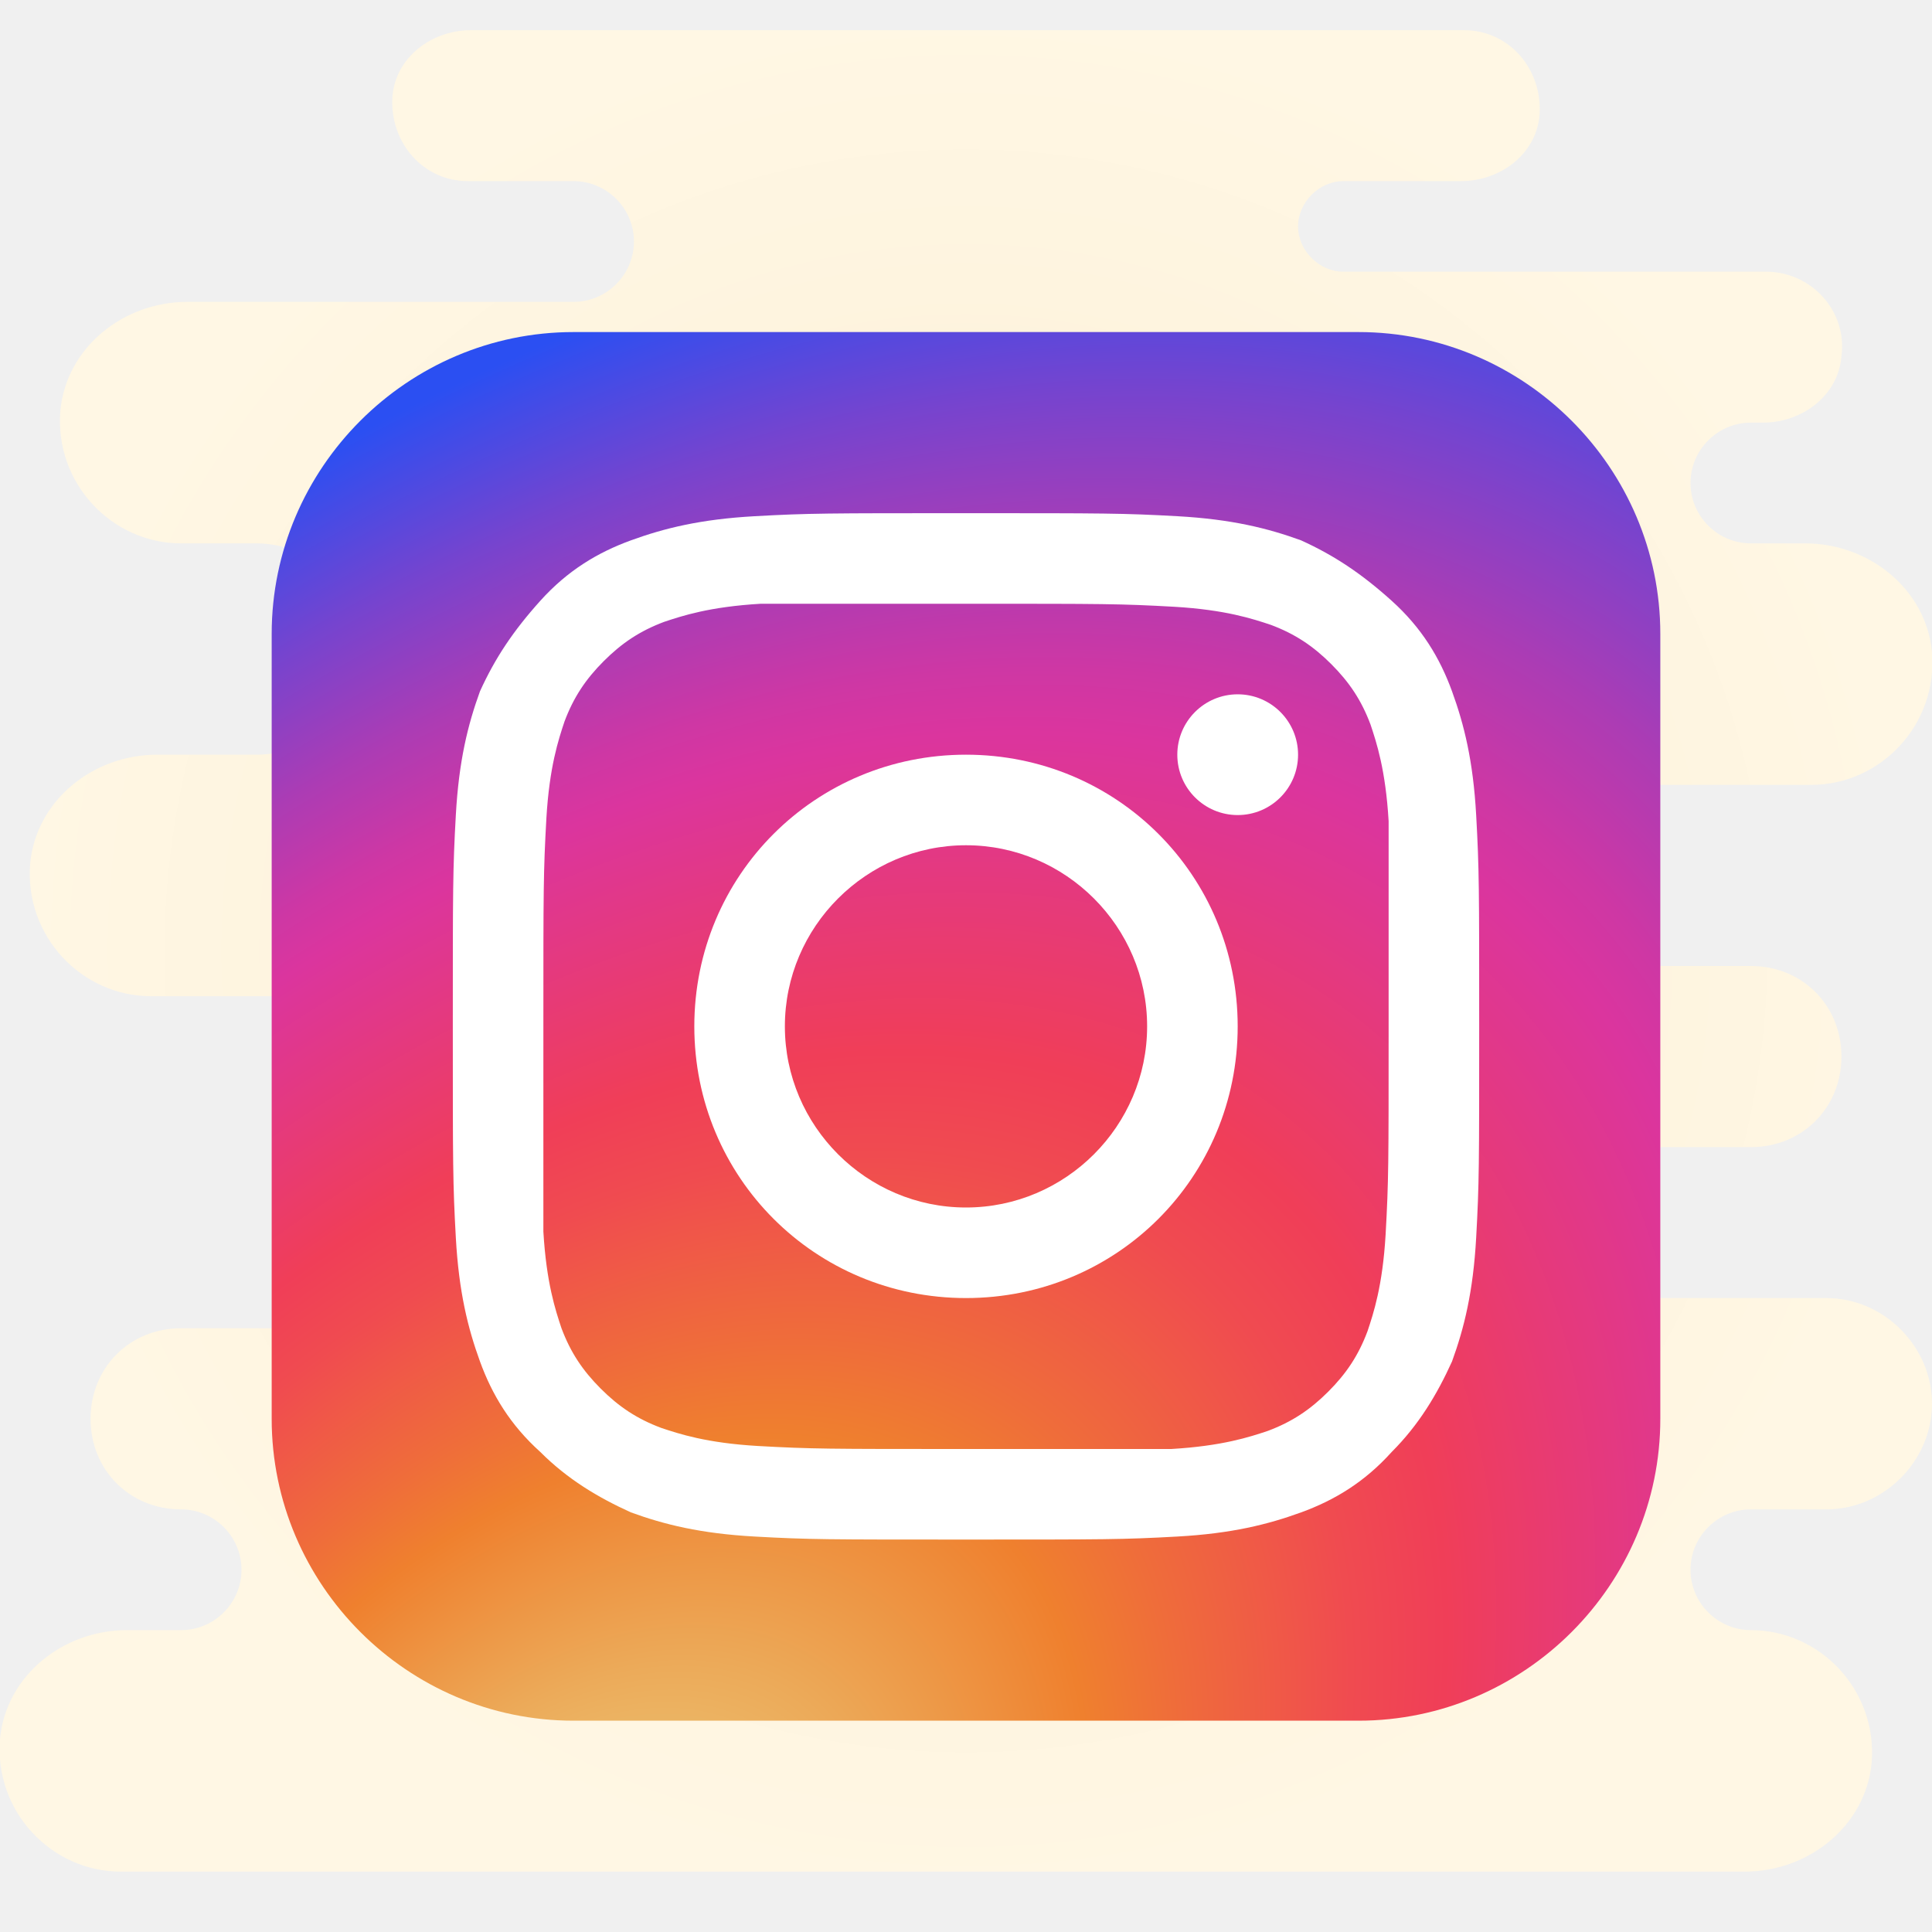
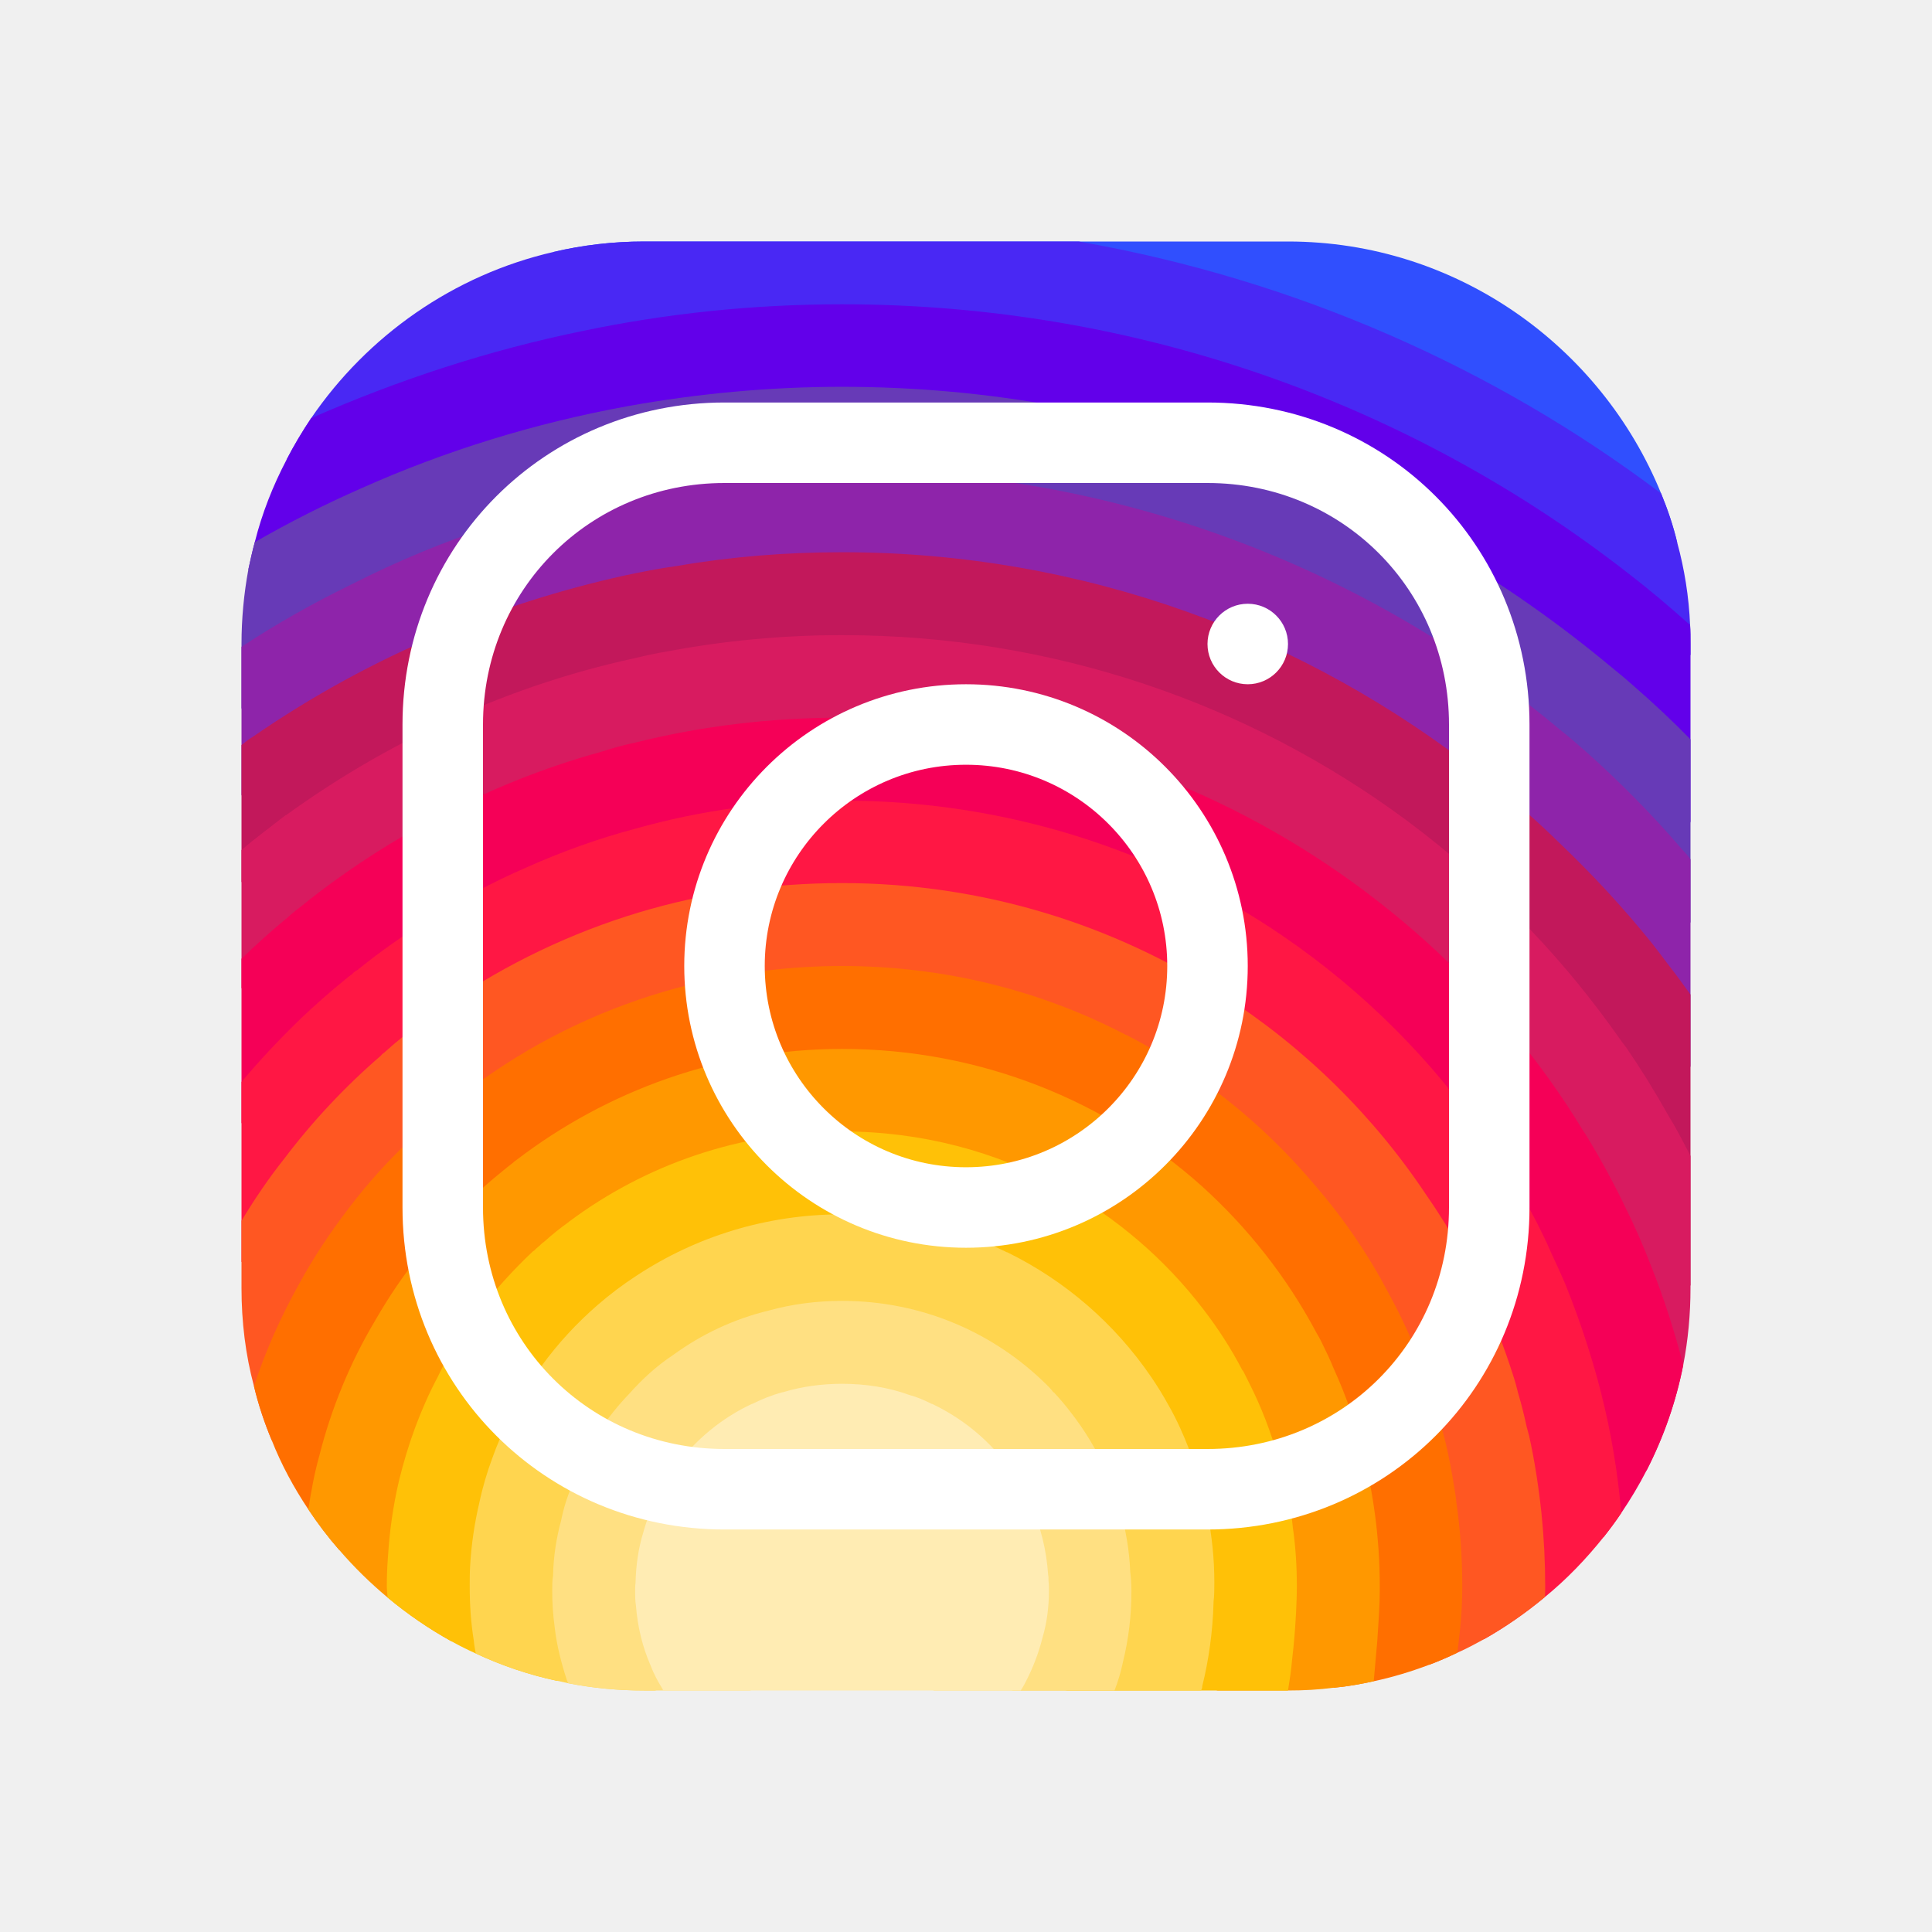
- <svg xmlns="http://www.w3.org/2000/svg" viewBox="0 0 64 64" width="64px" height="64px">
-   <radialGradient id="TGwjmZMm2W~B4yrgup6jda" cx="32" cy="32.5" r="31.259" gradientTransform="matrix(1 0 0 -1 0 64)" gradientUnits="userSpaceOnUse">
-     <stop offset="0" stop-color="#efdcb1" />
-     <stop offset="0" stop-color="#f2e0bb" />
-     <stop offset=".011" stop-color="#f2e0bc" />
-     <stop offset=".362" stop-color="#f9edd2" />
-     <stop offset=".699" stop-color="#fef4df" />
-     <stop offset="1" stop-color="#fff7e4" />
-   </radialGradient>
-   <path fill="url(#TGwjmZMm2W~B4yrgup6jda)" d="M58,54c-1.1,0-2-0.9-2-2s0.9-2,2-2h2.5c1.9,0,3.5-1.6,3.5-3.5S62.4,43,60.5,43H50c-1.4,0-2.5-1.1-2.5-2.5 S48.6,38,50,38h8c1.7,0,3-1.3,3-3s-1.3-3-3-3H42v-6h18c2.3,0,4.2-2,4-4.4c-0.2-2.1-2.1-3.6-4.2-3.6H58c-1.1,0-2-0.9-2-2s0.9-2,2-2 h0.4c1.3,0,2.5-0.9,2.6-2.2c0.2-1.5-1-2.8-2.5-2.8h-14C43.7,9,43,8.3,43,7.5S43.7,6,44.5,6h3.9c1.3,0,2.5-0.9,2.6-2.2 C51.1,2.3,50,1,48.5,1H15.6c-1.3,0-2.5,0.9-2.6,2.2C12.9,4.7,14,6,15.5,6H19c1.1,0,2,0.9,2,2s-0.9,2-2,2H6.2c-2.1,0-4,1.5-4.2,3.6 C1.8,16,3.7,18,6,18h2.5c1.9,0,3.5,1.6,3.5,3.5S10.4,25,8.5,25H5.2c-2.1,0-4,1.5-4.2,3.6C0.8,31,2.7,33,5,33h17v11H6 c-1.7,0-3,1.3-3,3s1.3,3,3,3l0,0c1.1,0,2,0.9,2,2s-0.9,2-2,2H4.2c-2.1,0-4,1.5-4.2,3.6C-0.2,60,1.7,62,4,62h53.8 c2.1,0,4-1.5,4.2-3.6C62.2,56,60.3,54,58,54z" />
-   <radialGradient id="TGwjmZMm2W~B4yrgup6jdb" cx="18.51" cy="66.293" r="69.648" gradientTransform="matrix(.6435 -.7654 .5056 .4251 -26.92 52.282)" gradientUnits="userSpaceOnUse">
-     <stop offset=".073" stop-color="#eacc7b" />
-     <stop offset=".184" stop-color="#ecaa59" />
-     <stop offset=".307" stop-color="#ef802e" />
-     <stop offset=".358" stop-color="#ef6d3a" />
-     <stop offset=".46" stop-color="#f04b50" />
-     <stop offset=".516" stop-color="#f03e58" />
-     <stop offset=".689" stop-color="#db359e" />
-     <stop offset=".724" stop-color="#ce37a4" />
-     <stop offset=".789" stop-color="#ac3cb4" />
-     <stop offset=".877" stop-color="#7544cf" />
-     <stop offset=".98" stop-color="#2b4ff2" />
-   </radialGradient>
-   <path fill="url(#TGwjmZMm2W~B4yrgup6jdb)" d="M45,57H19c-5.5,0-10-4.5-10-10V21c0-5.5,4.5-10,10-10h26c5.5,0,10,4.5,10,10v26C55,52.5,50.5,57,45,57z" />
-   <path fill="#fff" d="M32,20c4.6,0,5.1,0,6.9,0.1c1.7,0.1,2.6,0.4,3.2,0.6c0.8,0.3,1.4,0.7,2,1.3c0.6,0.6,1,1.2,1.3,2 c0.2,0.6,0.5,1.5,0.6,3.2C46,28.9,46,29.4,46,34s0,5.1-0.1,6.9c-0.1,1.7-0.4,2.6-0.6,3.2c-0.3,0.8-0.7,1.4-1.3,2 c-0.6,0.6-1.2,1-2,1.3c-0.6,0.2-1.5,0.5-3.2,0.6C37.1,48,36.6,48,32,48s-5.1,0-6.9-0.1c-1.7-0.1-2.6-0.4-3.2-0.6 c-0.8-0.3-1.4-0.7-2-1.3c-0.6-0.6-1-1.2-1.3-2c-0.2-0.6-0.5-1.5-0.6-3.2C18,39.1,18,38.6,18,34s0-5.1,0.1-6.9 c0.1-1.7,0.4-2.6,0.6-3.2c0.3-0.8,0.7-1.4,1.3-2c0.6-0.6,1.2-1,2-1.3c0.6-0.2,1.5-0.5,3.2-0.6C26.9,20,27.4,20,32,20 M32,17 c-4.6,0-5.2,0-7,0.1c-1.8,0.1-3,0.4-4.1,0.8c-1.1,0.4-2.1,1-3,2s-1.5,1.9-2,3c-0.4,1.1-0.7,2.3-0.8,4.1C15,28.8,15,29.4,15,34 s0,5.2,0.1,7c0.1,1.8,0.4,3,0.8,4.1c0.4,1.1,1,2.1,2,3c0.9,0.9,1.9,1.5,3,2c1.1,0.4,2.3,0.7,4.1,0.8c1.8,0.1,2.4,0.1,7,0.1 s5.2,0,7-0.1c1.8-0.1,3-0.4,4.1-0.8c1.1-0.4,2.1-1,3-2c0.9-0.9,1.5-1.9,2-3c0.4-1.1,0.7-2.3,0.8-4.1c0.1-1.8,0.1-2.4,0.1-7 s0-5.2-0.1-7c-0.1-1.8-0.4-3-0.8-4.1c-0.4-1.1-1-2.1-2-3s-1.9-1.5-3-2c-1.1-0.4-2.3-0.7-4.1-0.8C37.2,17,36.6,17,32,17L32,17z" />
-   <path fill="#fff" d="M32,25c-5,0-9,4-9,9s4,9,9,9s9-4,9-9S37,25,32,25z M32,40c-3.3,0-6-2.7-6-6s2.7-6,6-6s6,2.7,6,6S35.3,40,32,40 z" />
-   <circle cx="41" cy="25" r="2" fill="#fff" />
+ <svg xmlns="http://www.w3.org/2000/svg" viewBox="0 0 48 48" width="48px" height="48px">
+   <path fill="#304ffe" d="M41.67,13.48c-0.4,0.26-0.97,0.5-1.21,0.77c-0.09,0.09-0.14,0.19-0.12,0.29v1.03l-0.3,1.01l-0.3,1l-0.33,1.1 l-0.68,2.25l-0.66,2.22l-0.5,1.67c0,0.26-0.01,0.52-0.03,0.77c-0.07,0.96-0.27,1.88-0.59,2.74c-0.19,0.53-0.42,1.04-0.7,1.52 c-0.1,0.19-0.22,0.38-0.34,0.56c-0.4,0.63-0.88,1.21-1.41,1.72c-0.41,0.41-0.86,0.79-1.35,1.11c0,0,0,0-0.01,0 c-0.08,0.07-0.17,0.13-0.27,0.18c-0.31,0.21-0.64,0.39-0.98,0.55c-0.23,0.12-0.46,0.22-0.7,0.31c-0.05,0.03-0.11,0.05-0.16,0.07 c-0.57,0.27-1.23,0.45-1.89,0.54c-0.04,0.01-0.07,0.01-0.11,0.02c-0.4,0.07-0.79,0.13-1.19,0.16c-0.18,0.02-0.37,0.03-0.55,0.03 l-0.71-0.04l-3.42-0.18c0-0.01-0.01,0-0.01,0l-1.72-0.09c-0.13,0-0.27,0-0.4-0.01c-0.54-0.02-1.06-0.08-1.58-0.19 c-0.01,0-0.01,0-0.01,0c-0.95-0.18-1.86-0.5-2.71-0.93c-0.47-0.24-0.93-0.51-1.36-0.82c-0.18-0.13-0.35-0.27-0.52-0.42 c-0.48-0.4-0.91-0.83-1.31-1.27c-0.06-0.06-0.11-0.12-0.16-0.18c-0.06-0.06-0.12-0.13-0.17-0.19c-0.38-0.48-0.7-0.97-0.96-1.49 c-0.24-0.46-0.43-0.95-0.58-1.49c-0.06-0.19-0.11-0.37-0.15-0.57c-0.01-0.01-0.02-0.03-0.02-0.05c-0.1-0.41-0.19-0.84-0.24-1.27 c-0.06-0.33-0.09-0.66-0.09-1c-0.02-0.13-0.02-0.27-0.02-0.4l1.91-2.95l1.87-2.88l0.85-1.31l0.77-1.18l0.26-0.41v-1.03 c0.02-0.23,0.03-0.47,0.02-0.69c-0.01-0.7-0.15-1.38-0.38-2.03c-0.22-0.69-0.53-1.34-0.85-1.94c-0.38-0.69-0.78-1.31-1.11-1.87 C14,7.4,13.66,6.73,13.75,6.26C14.47,6.09,15.23,6,16,6h16c4.18,0,7.78,2.6,9.27,6.26C41.43,12.65,41.57,13.06,41.67,13.48z" />
+   <path fill="#4928f4" d="M42,16v0.27l-1.38,0.8l-0.88,0.51l-0.97,0.56l-1.94,1.13l-1.9,1.1l-1.94,1.12l-0.77,0.45 c0,0.48-0.12,0.92-0.34,1.32c-0.31,0.58-0.83,1.06-1.49,1.47c-0.67,0.41-1.49,0.74-2.41,0.98c0,0,0-0.01-0.01,0 c-3.56,0.92-8.42,0.5-10.78-1.26c-0.66-0.49-1.12-1.09-1.32-1.78c-0.06-0.23-0.09-0.48-0.09-0.73v-7.19 c0.01-0.15-0.09-0.3-0.27-0.45c-0.54-0.43-1.81-0.84-3.23-1.25c-1.11-0.31-2.3-0.62-3.3-0.92c-0.79-0.24-1.46-0.48-1.86-0.71 c0.18-0.35,0.39-0.7,0.61-1.03c1.4-2.05,3.54-3.56,6.02-4.13C14.47,6.09,15.23,6,16,6h10.8c5.37,0.94,10.32,3.13,14.47,6.26 c0.16,0.39,0.3,0.8,0.4,1.22c0.18,0.66,0.29,1.34,0.32,2.05C42,15.68,42,15.84,42,16z" />
+   <path fill="#6200ea" d="M42,16v4.41l-0.22,0.68l-0.75,2.33l-0.78,2.4l-0.41,1.28l-0.38,1.19l-0.37,1.13l-0.36,1.12l-0.19,0.59 l-0.25,0.78c0,0.76-0.02,1.43-0.07,2c-0.01,0.06-0.02,0.12-0.02,0.18c-0.06,0.53-0.14,0.98-0.27,1.36 c-0.01,0.06-0.03,0.12-0.05,0.17c-0.26,0.72-0.65,1.18-1.23,1.48c-0.14,0.08-0.3,0.14-0.47,0.2c-0.53,0.18-1.2,0.27-2.02,0.32 c-0.6,0.04-1.29,0.05-2.07,0.05H31.4l-1.19-0.05L30,37.61l-2.17-0.09l-2.2-0.09l-7.25-0.3l-1.88-0.08h-0.26 c-0.78-0.01-1.45-0.06-2.03-0.14c-0.84-0.13-1.49-0.35-1.98-0.68c-0.7-0.45-1.11-1.11-1.35-2.03c-0.06-0.22-0.11-0.45-0.14-0.7 c-0.1-0.58-0.15-1.25-0.18-2c0-0.15,0-0.3-0.01-0.46c-0.01-0.01,0-0.01,0-0.01v-0.58c-0.01-0.29-0.01-0.59-0.01-0.9l0.05-1.61 l0.03-1.15l0.04-1.34v-0.19l0.07-2.46l0.07-2.46l0.07-2.31l0.06-2.27l0.02-0.6c0-0.31-1.05-0.49-2.22-0.64 c-0.93-0.12-1.95-0.23-2.56-0.37c0.05-0.23,0.1-0.46,0.16-0.68c0.18-0.72,0.45-1.4,0.79-2.05c0.18-0.35,0.39-0.7,0.61-1.03 c2.16-0.95,4.41-1.69,6.76-2.17c2.06-0.43,4.21-0.66,6.43-0.66c7.36,0,14.16,2.49,19.54,6.69c0.52,0.4,1.03,0.83,1.53,1.28 C42,15.68,42,15.84,42,16z" />
+   <path fill="#673ab7" d="M42,18.37v4.54l-0.55,1.06l-1.05,2.05l-0.56,1.08l-0.51,0.99l-0.22,0.43c0,0.31,0,0.61-0.02,0.9 c0,0.43-0.02,0.84-0.05,1.22c-0.04,0.45-0.1,0.86-0.16,1.24c-0.15,0.79-0.36,1.47-0.66,2.03c-0.04,0.07-0.08,0.14-0.12,0.2 c-0.11,0.18-0.24,0.35-0.38,0.51c-0.18,0.22-0.38,0.41-0.61,0.57c-0.34,0.26-0.74,0.47-1.2,0.63c-0.57,0.21-1.23,0.35-2.01,0.43 c-0.51,0.05-1.07,0.08-1.68,0.08l-0.42,0.02l-2.08,0.12h-0.01L27.5,36.6l-2.25,0.13l-3.1,0.18l-3.77,0.22l-0.55,0.03 c-0.51,0-0.99-0.03-1.45-0.09c-0.05-0.01-0.09-0.02-0.14-0.02c-0.68-0.11-1.3-0.29-1.86-0.54c-0.68-0.3-1.27-0.7-1.77-1.18 c-0.44-0.43-0.82-0.92-1.13-1.47c-0.07-0.13-0.14-0.25-0.2-0.39c-0.3-0.59-0.54-1.25-0.72-1.97c-0.03-0.12-0.06-0.25-0.08-0.38 c-0.06-0.23-0.11-0.47-0.14-0.72c-0.11-0.64-0.17-1.32-0.2-2.03v-0.01c-0.01-0.29-0.02-0.57-0.02-0.87l-0.49-1.17l-0.07-0.18 L9.5,25.99L8.75,24.2l-0.12-0.29l-0.72-1.73l-0.8-1.93c0,0,0,0-0.01,0L6.29,18.3L6,17.59V16c0-0.63,0.06-1.25,0.17-1.85 c0.05-0.23,0.1-0.46,0.16-0.68c0.85-0.49,1.74-0.94,2.65-1.34c2.08-0.93,4.31-1.62,6.62-2.04c1.72-0.31,3.51-0.48,5.32-0.48 c7.31,0,13.94,2.65,19.12,6.97c0.2,0.16,0.39,0.32,0.58,0.49C41.09,17.48,41.55,17.91,42,18.37z" />
+   <path fill="#8e24aa" d="M42,21.35v5.14l-0.57,1.19l-1.08,2.25l-0.01,0.03c0,0.43-0.02,0.82-0.05,1.17c-0.1,1.15-0.38,1.88-0.84,2.33 c-0.33,0.34-0.74,0.53-1.25,0.63c-0.03,0.01-0.07,0.01-0.1,0.02c-0.16,0.03-0.33,0.05-0.51,0.05c-0.62,0.06-1.35,0.02-2.19-0.04 c-0.09,0-0.19-0.01-0.29-0.02c-0.61-0.04-1.26-0.08-1.98-0.11c-0.39-0.01-0.8-0.02-1.22-0.02h-0.02l-1.01,0.08h-0.01l-2.27,0.16 l-2.59,0.2l-0.38,0.03l-3.03,0.22l-1.57,0.12l-1.55,0.11c-0.27,0-0.53,0-0.79-0.01c0,0-0.01-0.01-0.01,0 c-1.13-0.02-2.14-0.09-3.04-0.26c-0.83-0.14-1.56-0.36-2.18-0.69c-0.64-0.31-1.17-0.75-1.6-1.31c-0.41-0.55-0.71-1.24-0.9-2.07 c0-0.01,0-0.01,0-0.01c-0.14-0.67-0.22-1.45-0.22-2.33l-0.15-0.27L9.7,26.35l-0.13-0.22L9.5,25.99l-0.93-1.65l-0.46-0.83 l-0.58-1.03l-1-1.79L6,19.75v-3.68c0.88-0.58,1.79-1.09,2.73-1.55c1.14-0.58,2.32-1.07,3.55-1.47c1.34-0.44,2.74-0.79,4.17-1.02 c1.45-0.24,2.94-0.36,4.47-0.36c6.8,0,13.04,2.43,17.85,6.47c0.22,0.17,0.43,0.36,0.64,0.54c0.84,0.75,1.64,1.56,2.37,2.41 C41.86,21.18,41.94,21.26,42,21.35z" />
+   <path fill="#c2185b" d="M42,24.71v7.23c-0.24-0.14-0.57-0.31-0.98-0.49c-0.22-0.11-0.47-0.22-0.73-0.32 c-0.38-0.17-0.79-0.33-1.25-0.49c-0.1-0.04-0.2-0.07-0.31-0.1c-0.18-0.07-0.37-0.13-0.56-0.19c-0.59-0.18-1.24-0.35-1.92-0.5 c-0.26-0.05-0.53-0.1-0.8-0.14c-0.87-0.15-1.8-0.24-2.77-0.25c-0.08-0.01-0.17-0.01-0.25-0.01l-2.57,0.02l-3.5,0.02h-0.01 l-7.49,0.06c-2.38,0-3.84,0.57-4.72,0.8c0,0-0.01,0-0.01,0.01c-0.93,0.24-1.22,0.09-1.3-1.54c-0.02-0.45-0.03-1.03-0.03-1.74 l-0.56-0.43l-0.98-0.74l-0.6-0.46l-0.12-0.09L8.88,24.1l-0.25-0.19l-0.52-0.4l-0.96-0.72L6,21.91v-3.4 c0.1-0.08,0.19-0.15,0.29-0.21c1.45-1,3-1.85,4.64-2.54c1.46-0.62,3-1.11,4.58-1.46c0.43-0.09,0.87-0.18,1.32-0.24 c1.33-0.23,2.7-0.34,4.09-0.34c6.01,0,11.53,2.09,15.91,5.55c0.66,0.52,1.3,1.07,1.9,1.66c0.82,0.78,1.59,1.61,2.3,2.49 c0.14,0.18,0.28,0.36,0.42,0.55C41.64,24.21,41.82,24.46,42,24.71z" />
+   <path fill="#d81b60" d="M42,28.72V32c0,0.65-0.06,1.29-0.18,1.91c-0.18,0.92-0.49,1.8-0.91,2.62c-0.22,0.05-0.47,0.05-0.75,0.01 c-0.63-0.11-1.37-0.44-2.17-0.87c-0.04-0.01-0.08-0.03-0.11-0.05c-0.25-0.13-0.51-0.27-0.77-0.43c-0.53-0.29-1.09-0.61-1.65-0.91 c-0.12-0.06-0.24-0.12-0.35-0.18c-0.64-0.33-1.3-0.63-1.96-0.86c0,0,0,0-0.01,0c-0.14-0.05-0.29-0.1-0.44-0.14 c-0.57-0.16-1.15-0.26-1.71-0.26l-1.1-0.32l-4.87-1.41c0,0,0,0-0.01,0l-2.99-0.87h-0.01l-1.3-0.38c-3.76,0-6.07,1.6-7.19,0.99 c-0.44-0.23-0.7-0.81-0.79-1.95c-0.03-0.32-0.04-0.68-0.04-1.1l-1.17-0.57l-0.05-0.02h-0.01l-0.84-0.42L9.7,26.35l-0.07-0.03 l-0.17-0.09L7.5,25.28L6,24.55v-3.43c0.17-0.15,0.35-0.29,0.53-0.43c0.19-0.15,0.38-0.29,0.57-0.44c0.01,0,0.01,0,0.01,0 c1.18-0.85,2.43-1.6,3.76-2.22c1.55-0.74,3.2-1.31,4.91-1.68c0.25-0.06,0.51-0.12,0.77-0.16c1.42-0.27,2.88-0.41,4.37-0.41 c5.27,0,10.11,1.71,14.01,4.59c1.13,0.84,2.18,1.77,3.14,2.78c0.79,0.83,1.52,1.73,2.18,2.67c0.05,0.07,0.1,0.14,0.15,0.2 c0.37,0.54,0.71,1.09,1.03,1.66C41.64,28.02,41.82,28.37,42,28.72z" />
+   <path fill="#f50057" d="M41.82,33.91c-0.18,0.92-0.49,1.8-0.91,2.62c-0.19,0.37-0.4,0.72-0.63,1.06c-0.14,0.21-0.29,0.41-0.44,0.6 c-0.36-0.14-0.89-0.34-1.54-0.56c0,0,0,0,0-0.01c-0.49-0.17-1.05-0.35-1.65-0.52c-0.17-0.05-0.34-0.1-0.52-0.15 c-0.71-0.19-1.45-0.36-2.17-0.46c-0.6-0.1-1.19-0.16-1.74-0.16l-0.46-0.13h-0.01l-2.42-0.7l-1.49-0.43l-1.66-0.48h-0.01l-0.54-0.15 l-6.53-1.88l-1.88-0.54l-1.4-0.33l-2.28-0.54l-0.28-0.07c0,0,0,0-0.01,0l-2.29-0.53c0-0.01,0-0.01,0-0.01l-0.41-0.09l-0.21-0.05 l-1.67-0.39l-0.19-0.05l-1.42-1.17L6,27.9v-4.08c0.37-0.36,0.75-0.7,1.15-1.03c0.12-0.11,0.25-0.21,0.38-0.31 c0.12-0.1,0.25-0.2,0.38-0.3c0.91-0.69,1.87-1.31,2.89-1.84c1.3-0.7,2.68-1.26,4.13-1.66c0.28-0.09,0.56-0.17,0.85-0.23 c1.64-0.41,3.36-0.62,5.14-0.62c4.47,0,8.63,1.35,12.07,3.66c1.71,1.15,3.25,2.53,4.55,4.1c0.66,0.79,1.26,1.62,1.79,2.5 c0.05,0.07,0.09,0.13,0.13,0.2c0.32,0.53,0.62,1.08,0.89,1.64c0.25,0.5,0.47,1,0.67,1.52C41.34,32.25,41.6,33.07,41.82,33.91z" />
+   <path fill="#ff1744" d="M40.28,37.59c-0.14,0.21-0.29,0.41-0.44,0.6c-0.44,0.55-0.92,1.05-1.46,1.49c-0.47,0.39-0.97,0.74-1.5,1.04 c-0.2-0.05-0.4-0.11-0.61-0.19c-0.66-0.23-1.35-0.61-1.99-1.01c-0.96-0.61-1.79-1.27-2.16-1.57c-0.14-0.12-0.21-0.18-0.21-0.18 l-1.7-0.15L30,37.6l-2.2-0.19l-2.28-0.2l-3.37-0.3l-5.34-0.47l-0.02-0.01l-1.88-0.91l-1.9-0.92l-1.53-0.74l-0.33-0.16l-0.41-0.2 l-1.42-0.69L7.43,31.9l-0.59-0.29L6,31.35v-4.47c0.47-0.56,0.97-1.09,1.5-1.6c0.34-0.32,0.7-0.64,1.07-0.94 c0.06-0.05,0.12-0.1,0.18-0.14c0.04-0.05,0.09-0.08,0.13-0.1c0.59-0.48,1.21-0.91,1.85-1.3c0.74-0.47,1.52-0.89,2.33-1.24 c0.87-0.39,1.78-0.72,2.72-0.97c1.63-0.46,3.36-0.7,5.14-0.7c4.08,0,7.85,1.24,10.96,3.37c1.99,1.36,3.71,3.08,5.07,5.07 c0.45,0.64,0.85,1.32,1.22,2.02c0.13,0.26,0.26,0.52,0.37,0.78c0.12,0.25,0.23,0.5,0.34,0.75c0.21,0.52,0.4,1.04,0.57,1.58 c0.32,1,0.56,2.02,0.71,3.08C40.21,36.89,40.25,37.24,40.28,37.59z" />
+   <path fill="#ff5722" d="M38.39,39.42c0,0.08,0,0.17-0.01,0.26c-0.47,0.39-0.97,0.74-1.5,1.04c-0.22,0.12-0.44,0.24-0.67,0.34 c-0.23,0.11-0.46,0.21-0.7,0.3c-0.34-0.18-0.8-0.4-1.29-0.61c-0.69-0.31-1.44-0.59-2.02-0.68c-0.14-0.03-0.27-0.04-0.39-0.04 l-1.64-0.21h-0.02l-2.04-0.27l-2.06-0.27l-0.96-0.12l-7.56-0.98c-0.49,0-1.01-0.03-1.55-0.1c-0.66-0.06-1.35-0.16-2.04-0.3 c-0.68-0.12-1.37-0.28-2.03-0.45c-0.69-0.16-1.37-0.35-2-0.53c-0.73-0.22-1.41-0.43-1.98-0.62c-0.47-0.15-0.87-0.29-1.18-0.4 c-0.18-0.43-0.33-0.88-0.44-1.34C6.1,33.66,6,32.84,6,32v-1.67c0.32-0.53,0.67-1.05,1.06-1.54c0.71-0.94,1.52-1.8,2.4-2.56 c0.03-0.04,0.07-0.07,0.1-0.09l0.01-0.01c0.31-0.28,0.63-0.53,0.97-0.77c0.04-0.04,0.08-0.07,0.12-0.1 c0.16-0.12,0.33-0.24,0.51-0.35c1.43-0.97,3.01-1.73,4.7-2.24c1.6-0.48,3.29-0.73,5.05-0.73c3.49,0,6.75,1.03,9.47,2.79 c2.01,1.29,3.74,2.99,5.06,4.98c0.16,0.23,0.31,0.46,0.46,0.7c0.69,1.17,1.26,2.43,1.68,3.75c0.05,0.15,0.09,0.3,0.13,0.46 c0.08,0.27,0.15,0.55,0.21,0.83c0.02,0.07,0.04,0.14,0.06,0.22c0.14,0.63,0.24,1.29,0.31,1.95c0,0.01,0,0.01,0,0.01 C38.36,38.22,38.39,38.82,38.39,39.42z" />
+   <path fill="#ff6f00" d="M36.33,39.42c0,0.35-0.02,0.73-0.06,1.11c-0.02,0.18-0.04,0.36-0.06,0.53c-0.23,0.11-0.46,0.21-0.7,0.3 c-0.45,0.17-0.91,0.31-1.38,0.41c-0.32,0.07-0.65,0.13-0.98,0.16h-0.01c-0.31-0.19-0.67-0.42-1.04-0.68 c-0.67-0.47-1.37-1-1.93-1.43c-0.01-0.01-0.01-0.01-0.02-0.02c-0.59-0.45-1.01-0.79-1.01-0.79l-1.06,0.04l-2.04,0.07l-0.95,0.04 l-3.82,0.14l-3.23,0.12c-0.21,0.01-0.46,0.01-0.77,0h-0.01c-0.42-0.01-0.92-0.04-1.47-0.09c-0.64-0.05-1.34-0.11-2.05-0.18 c-0.69-0.08-1.39-0.16-2.06-0.24c-0.74-0.08-1.44-0.17-2.04-0.25c-0.47-0.06-0.88-0.11-1.21-0.15c-0.28-0.32-0.53-0.65-0.77-1.01 c-0.36-0.54-0.67-1.11-0.91-1.72c-0.18-0.43-0.33-0.88-0.44-1.34c0.29-0.89,0.67-1.73,1.12-2.54c0.36-0.66,0.78-1.29,1.24-1.89 c0.45-0.59,0.94-1.14,1.47-1.64v-0.01c0.15-0.15,0.3-0.29,0.45-0.42c0.28-0.26,0.57-0.5,0.87-0.73h0.01 c0.01-0.02,0.02-0.02,0.03-0.03c0.24-0.19,0.49-0.36,0.74-0.53c1.48-1.01,3.15-1.76,4.95-2.2c1.19-0.29,2.44-0.45,3.73-0.45 c2.54,0,4.94,0.61,7.05,1.71h0.01c1.81,0.93,3.41,2.21,4.7,3.75c0.71,0.82,1.32,1.72,1.82,2.67c0.35,0.64,0.65,1.31,0.9,1.99 c0.02,0.06,0.04,0.11,0.06,0.16c0.17,0.5,0.32,1.02,0.45,1.54c0.09,0.37,0.16,0.75,0.22,1.13c0.02,0.12,0.04,0.23,0.05,0.35 C36.28,37.99,36.33,38.7,36.33,39.42z" />
+   <path fill="#ff9800" d="M34.28,39.42v0.1c0,0.34-0.03,0.77-0.06,1.23c-0.03,0.34-0.06,0.69-0.09,1.02c-0.32,0.07-0.65,0.13-0.98,0.16 h-0.01C32.76,41.98,32.39,42,32,42h-1.75l-0.38-0.11l-1.97-0.6l-2-0.6l-4.63-1.39l-2-0.6c0,0-0.83,0.33-2,0.72h-0.01 c-0.45,0.15-0.94,0.31-1.46,0.47c-0.65,0.19-1.34,0.38-2.02,0.53c-0.7,0.16-1.39,0.28-2.01,0.33c-0.19,0.02-0.38,0.03-0.55,0.03 c-0.56-0.31-1.1-0.68-1.59-1.09c-0.43-0.36-0.83-0.75-1.2-1.18c-0.28-0.32-0.53-0.65-0.77-1.01c0.07-0.45,0.15-0.89,0.27-1.32 c0.3-1.19,0.77-2.33,1.39-3.37c0.34-0.59,0.72-1.16,1.16-1.69c0.01-0.03,0.04-0.06,0.07-0.08c-0.01-0.01,0-0.01,0-0.01 c0.13-0.17,0.27-0.33,0.41-0.48c0-0.01,0-0.01,0-0.01c0.41-0.44,0.83-0.86,1.29-1.25c0.16-0.13,0.31-0.26,0.48-0.39 c0.03-0.03,0.06-0.05,0.1-0.08c2.25-1.72,5.06-2.76,8.09-2.76c3.44,0,6.57,1.29,8.94,3.41c1.14,1.03,2.11,2.26,2.84,3.63 c0.06,0.1,0.12,0.21,0.17,0.32c0.09,0.18,0.18,0.37,0.26,0.57c0.33,0.72,0.59,1.48,0.77,2.26c0.02,0.08,0.04,0.16,0.06,0.24 c0.08,0.37,0.15,0.75,0.2,1.13C34.24,38.21,34.28,38.81,34.28,39.42z" />
+   <path fill="#ffc107" d="M32.22,39.42c0,0.2-0.01,0.42-0.02,0.65c-0.02,0.37-0.05,0.77-0.1,1.18c-0.02,0.25-0.06,0.5-0.1,0.75h-5.48 l-1.06-0.17l-4.14-0.66l-0.59-0.09l-1.35-0.22c-0.59,0-1.87,0.26-3.22,0.51c-0.71,0.13-1.43,0.27-2.08,0.36 c-0.08,0.01-0.16,0.02-0.23,0.03h-0.01c-0.7-0.15-1.38-0.38-2.02-0.68c-0.2-0.09-0.4-0.19-0.6-0.3c-0.56-0.31-1.1-0.68-1.59-1.09 c-0.01-0.12-0.02-0.22-0.02-0.27c0-0.26,0.01-0.51,0.03-0.76c0.04-0.64,0.13-1.26,0.27-1.86c0.22-0.91,0.54-1.79,0.97-2.6 c0.08-0.17,0.17-0.34,0.27-0.5c0.04-0.08,0.09-0.15,0.13-0.23c0.18-0.29,0.38-0.57,0.58-0.85c0.42-0.55,0.89-1.07,1.39-1.54 c0.01,0,0.01,0,0.01,0c0.04-0.04,0.08-0.08,0.12-0.11c0.05-0.04,0.09-0.09,0.14-0.12c0.2-0.18,0.4-0.34,0.61-0.49 c0-0.01,0.01-0.01,0.01-0.01c1.89-1.41,4.23-2.24,6.78-2.24c1.98,0,3.82,0.5,5.43,1.38h0.01c1.38,0.76,2.58,1.79,3.53,3.03 c0.37,0.48,0.7,0.99,0.98,1.53h0.01c0.05,0.1,0.1,0.2,0.15,0.3c0.3,0.59,0.54,1.21,0.72,1.85h0.01c0.01,0.05,0.03,0.1,0.04,0.15 c0.12,0.43,0.22,0.87,0.29,1.32c0.01,0.09,0.02,0.19,0.03,0.28C32.19,38.43,32.22,38.92,32.22,39.42z" />
+   <path fill="#ffd54f" d="M30.17,39.31c0,0.16,0,0.33-0.02,0.49v0.01c0,0.01,0,0.01,0,0.01c-0.02,0.72-0.12,1.43-0.28,2.07 c0,0.04-0.01,0.07-0.03,0.11h-4.67l-3.85-0.83l-0.51-0.11l-0.08,0.02l-4.27,0.88L16.27,42H16c-0.64,0-1.27-0.06-1.88-0.18 c-0.09-0.02-0.18-0.04-0.27-0.06h-0.01c-0.7-0.15-1.38-0.38-2.02-0.68c-0.02-0.11-0.04-0.22-0.05-0.33 c-0.07-0.43-0.1-0.88-0.1-1.33c0-0.17,0-0.34,0.01-0.51c0.03-0.54,0.11-1.07,0.23-1.58c0.08-0.38,0.19-0.75,0.32-1.1 c0.11-0.31,0.24-0.61,0.38-0.9c0.12-0.25,0.26-0.49,0.4-0.73c0.14-0.23,0.29-0.45,0.45-0.67c0.4-0.55,0.87-1.06,1.39-1.51 c0.3-0.26,0.63-0.51,0.97-0.73c1.46-0.96,3.21-1.52,5.1-1.52c0.37,0,0.73,0.02,1.08,0.07h0.02c1.07,0.12,2.07,0.42,2.99,0.87 c0.01,0,0.01,0,0.01,0c1.45,0.71,2.68,1.78,3.58,3.1c0.15,0.22,0.3,0.46,0.43,0.7c0.11,0.19,0.21,0.39,0.3,0.59 c0.14,0.31,0.27,0.64,0.38,0.97h0.01c0.11,0.37,0.21,0.74,0.28,1.13v0.01C30.11,38.16,30.17,38.73,30.17,39.31z" />
+   <path fill="#ffe082" d="M28.11,39.52v0.03c0,0.59-0.07,1.17-0.21,1.74c-0.05,0.24-0.12,0.48-0.21,0.71h-4.48l-2.29-0.63L18.63,42H16 c-0.64,0-1.27-0.06-1.88-0.18c-0.02-0.03-0.03-0.06-0.04-0.09c-0.14-0.43-0.25-0.86-0.3-1.31c-0.04-0.29-0.06-0.59-0.06-0.9 c0-0.12,0-0.25,0.02-0.37c0.01-0.47,0.08-0.93,0.2-1.37c0.06-0.3,0.15-0.59,0.27-0.87c0.04-0.14,0.1-0.27,0.17-0.4 c0.15-0.34,0.33-0.67,0.53-0.99c0.22-0.32,0.46-0.62,0.73-0.9c0.32-0.36,0.68-0.69,1.09-0.96c0.7-0.51,1.5-0.89,2.37-1.1 c0.58-0.16,1.19-0.24,1.82-0.24c2,0,3.79,0.8,5.09,2.09c0.05,0.05,0.11,0.11,0.16,0.18h0.01c0.14,0.15,0.27,0.3,0.4,0.47 c0.37,0.47,0.68,0.98,0.92,1.54c0.12,0.26,0.22,0.53,0.3,0.81c0.01,0.04,0.02,0.07,0.03,0.11c0.14,0.49,0.23,1,0.25,1.53 C28.1,39.2,28.11,39.36,28.11,39.52z" />
+   <path fill="#ffecb3" d="M26.06,39.52c0,0.41-0.05,0.8-0.16,1.17c-0.1,0.4-0.25,0.78-0.44,1.14c-0.03,0.06-0.1,0.17-0.1,0.17h-8.88 c-0.01-0.01-0.02-0.03-0.02-0.04c-0.12-0.19-0.22-0.38-0.3-0.59c-0.2-0.46-0.32-0.96-0.36-1.48c-0.02-0.12-0.02-0.25-0.02-0.37 c0-0.06,0-0.13,0.01-0.19c0.01-0.44,0.07-0.86,0.19-1.25c0.1-0.36,0.23-0.69,0.4-1.01c0,0,0.01-0.01,0.01-0.02 c0.12-0.21,0.25-0.42,0.4-0.62c0.49-0.66,1.14-1.2,1.89-1.55c0.01,0,0.01,0,0.01,0c0.24-0.12,0.49-0.22,0.75-0.29c0,0,0,0,0.01,0 c0.46-0.14,0.96-0.21,1.47-0.21c0.59,0,1.16,0.09,1.68,0.28c0.19,0.05,0.37,0.13,0.55,0.22c0,0,0,0,0.01,0 c0.86,0.41,1.59,1.05,2.09,1.85c0.1,0.15,0.19,0.31,0.27,0.48c0.04,0.07,0.08,0.15,0.11,0.22c0.23,0.52,0.37,1.09,0.41,1.69 c0.01,0.05,0.01,0.1,0.01,0.16C26.06,39.36,26.06,39.44,26.06,39.52z" />
+   <g>
+     <path fill="none" stroke="#fff" stroke-linecap="round" stroke-linejoin="round" stroke-miterlimit="10" stroke-width="2" d="M30,11H18c-3.9,0-7,3.1-7,7v12c0,3.9,3.1,7,7,7h12c3.9,0,7-3.1,7-7V18C37,14.1,33.9,11,30,11z" />
+     <circle cx="31" cy="16" r="1" fill="#fff" />
+   </g>
+   <g>
+     <circle cx="24" cy="24" r="6" fill="none" stroke="#fff" stroke-linecap="round" stroke-linejoin="round" stroke-miterlimit="10" stroke-width="2" />
+   </g>
</svg>
